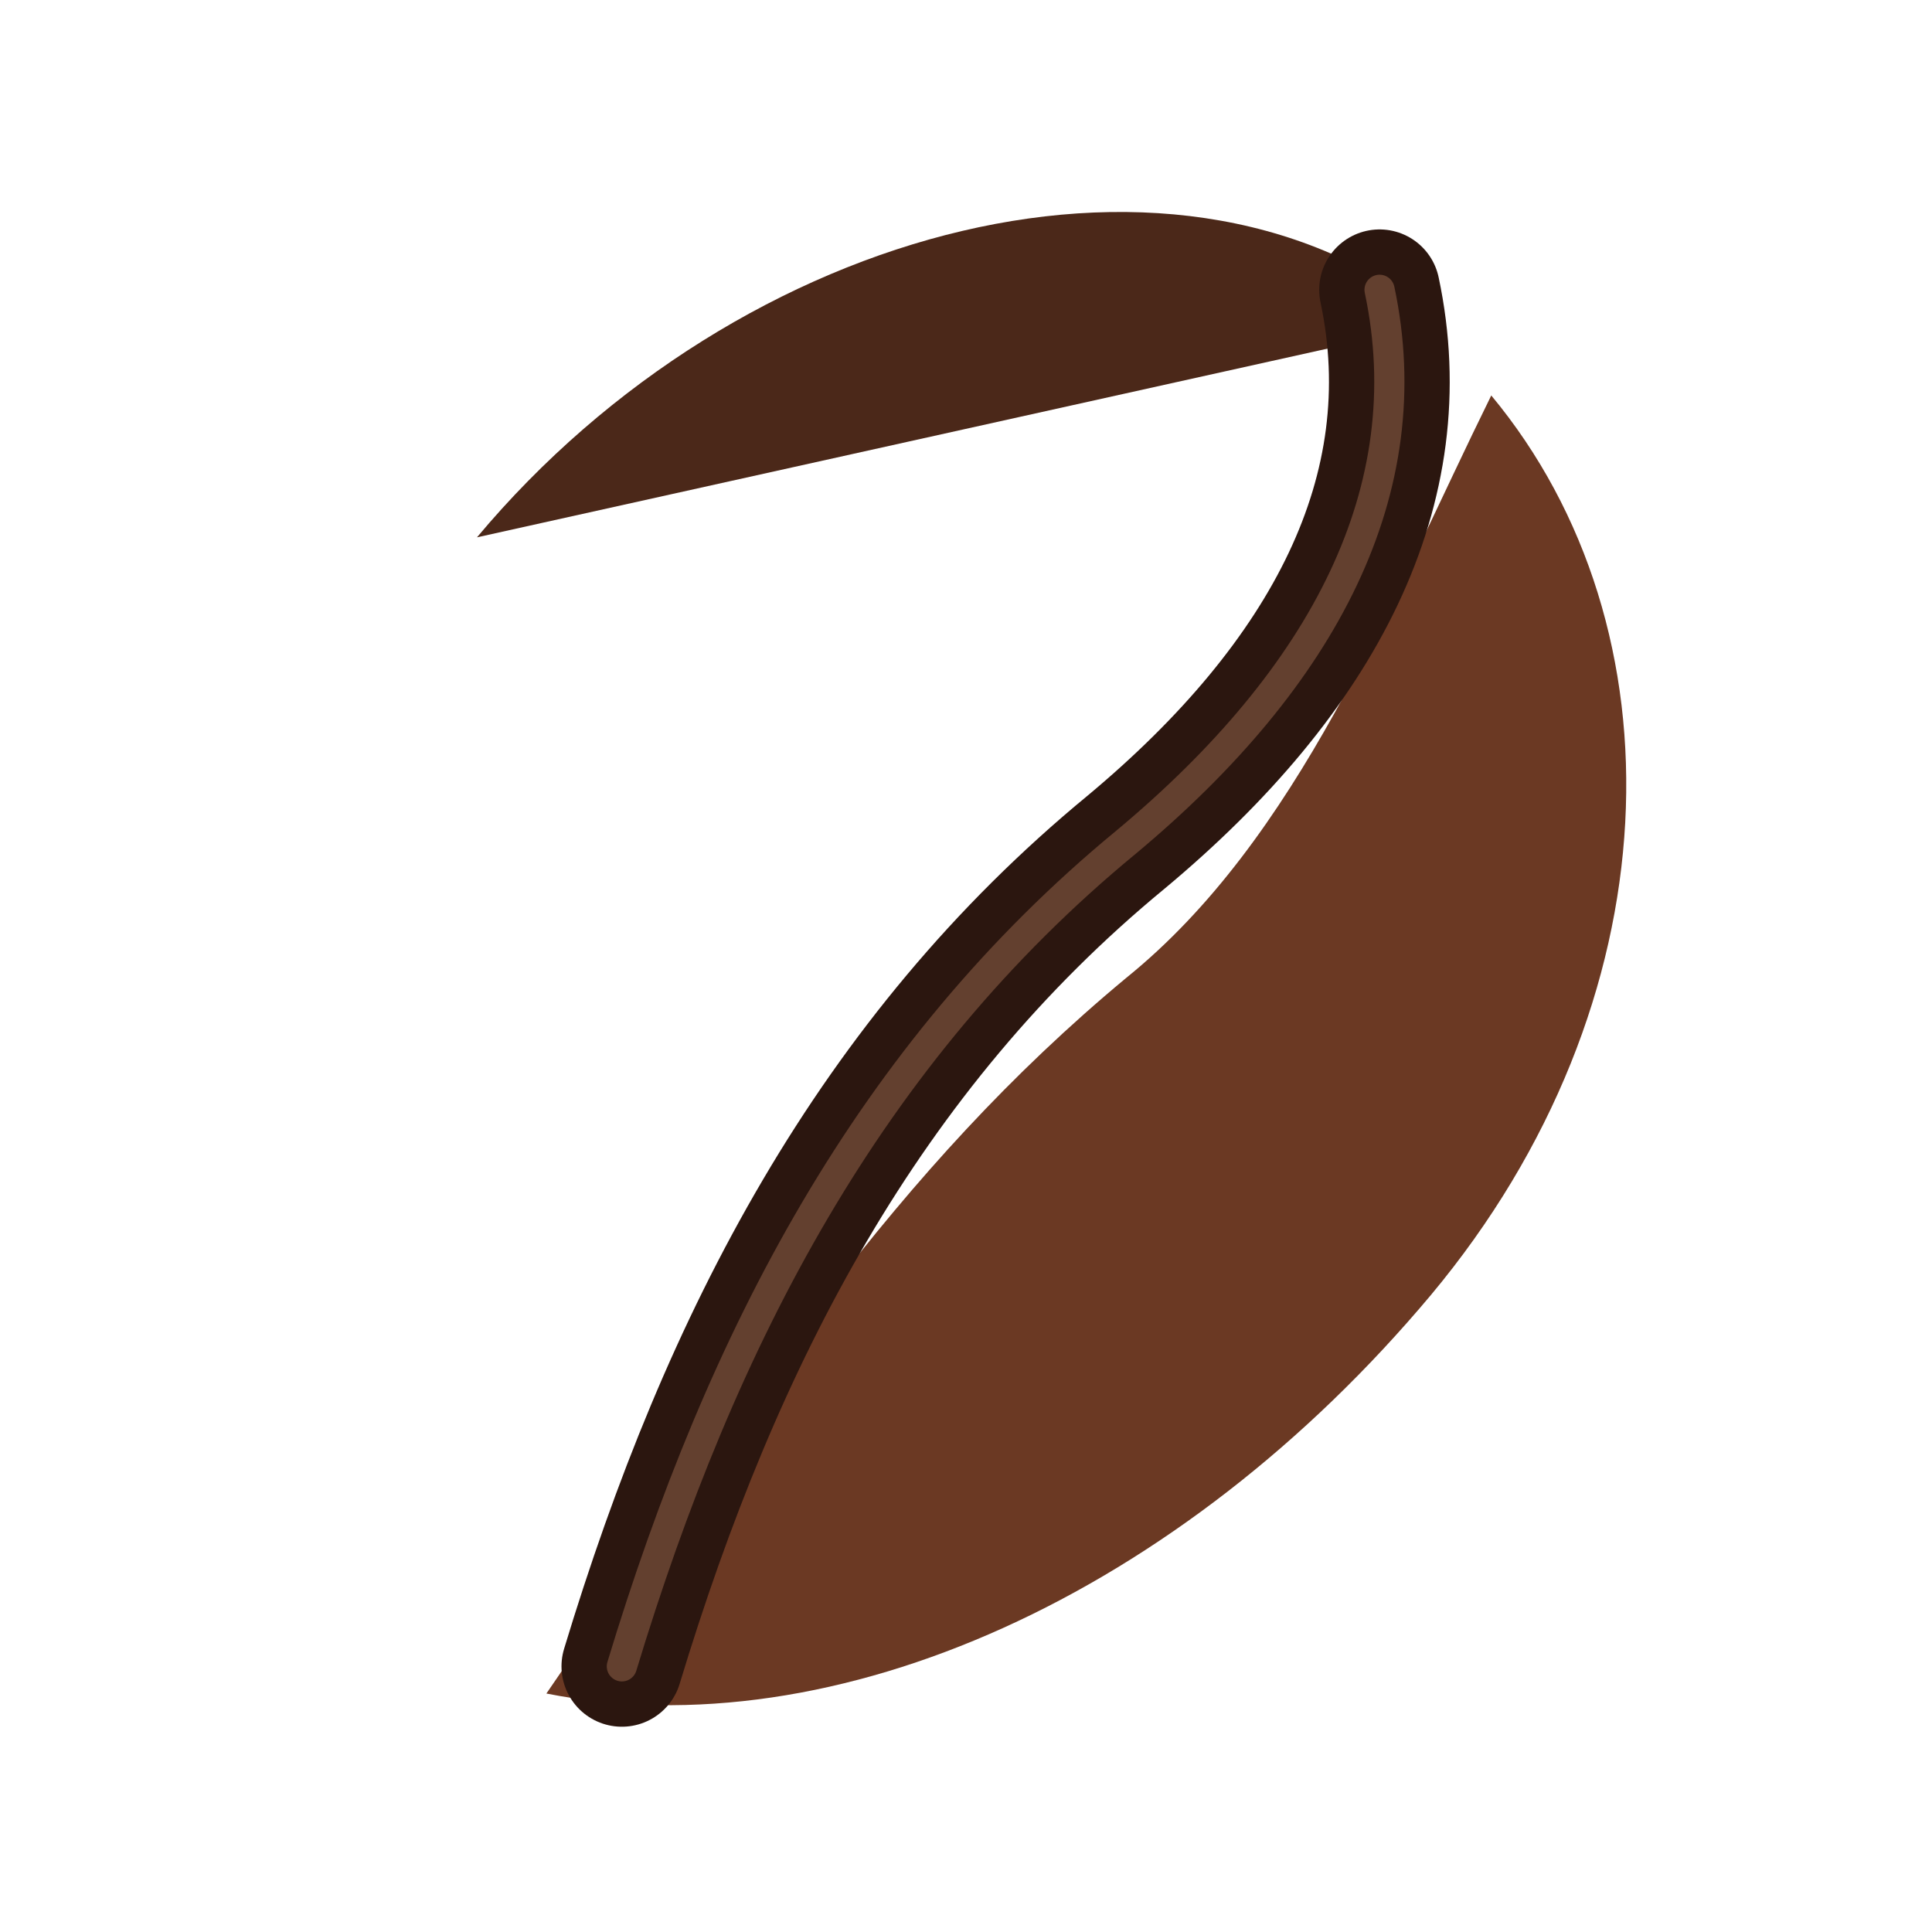
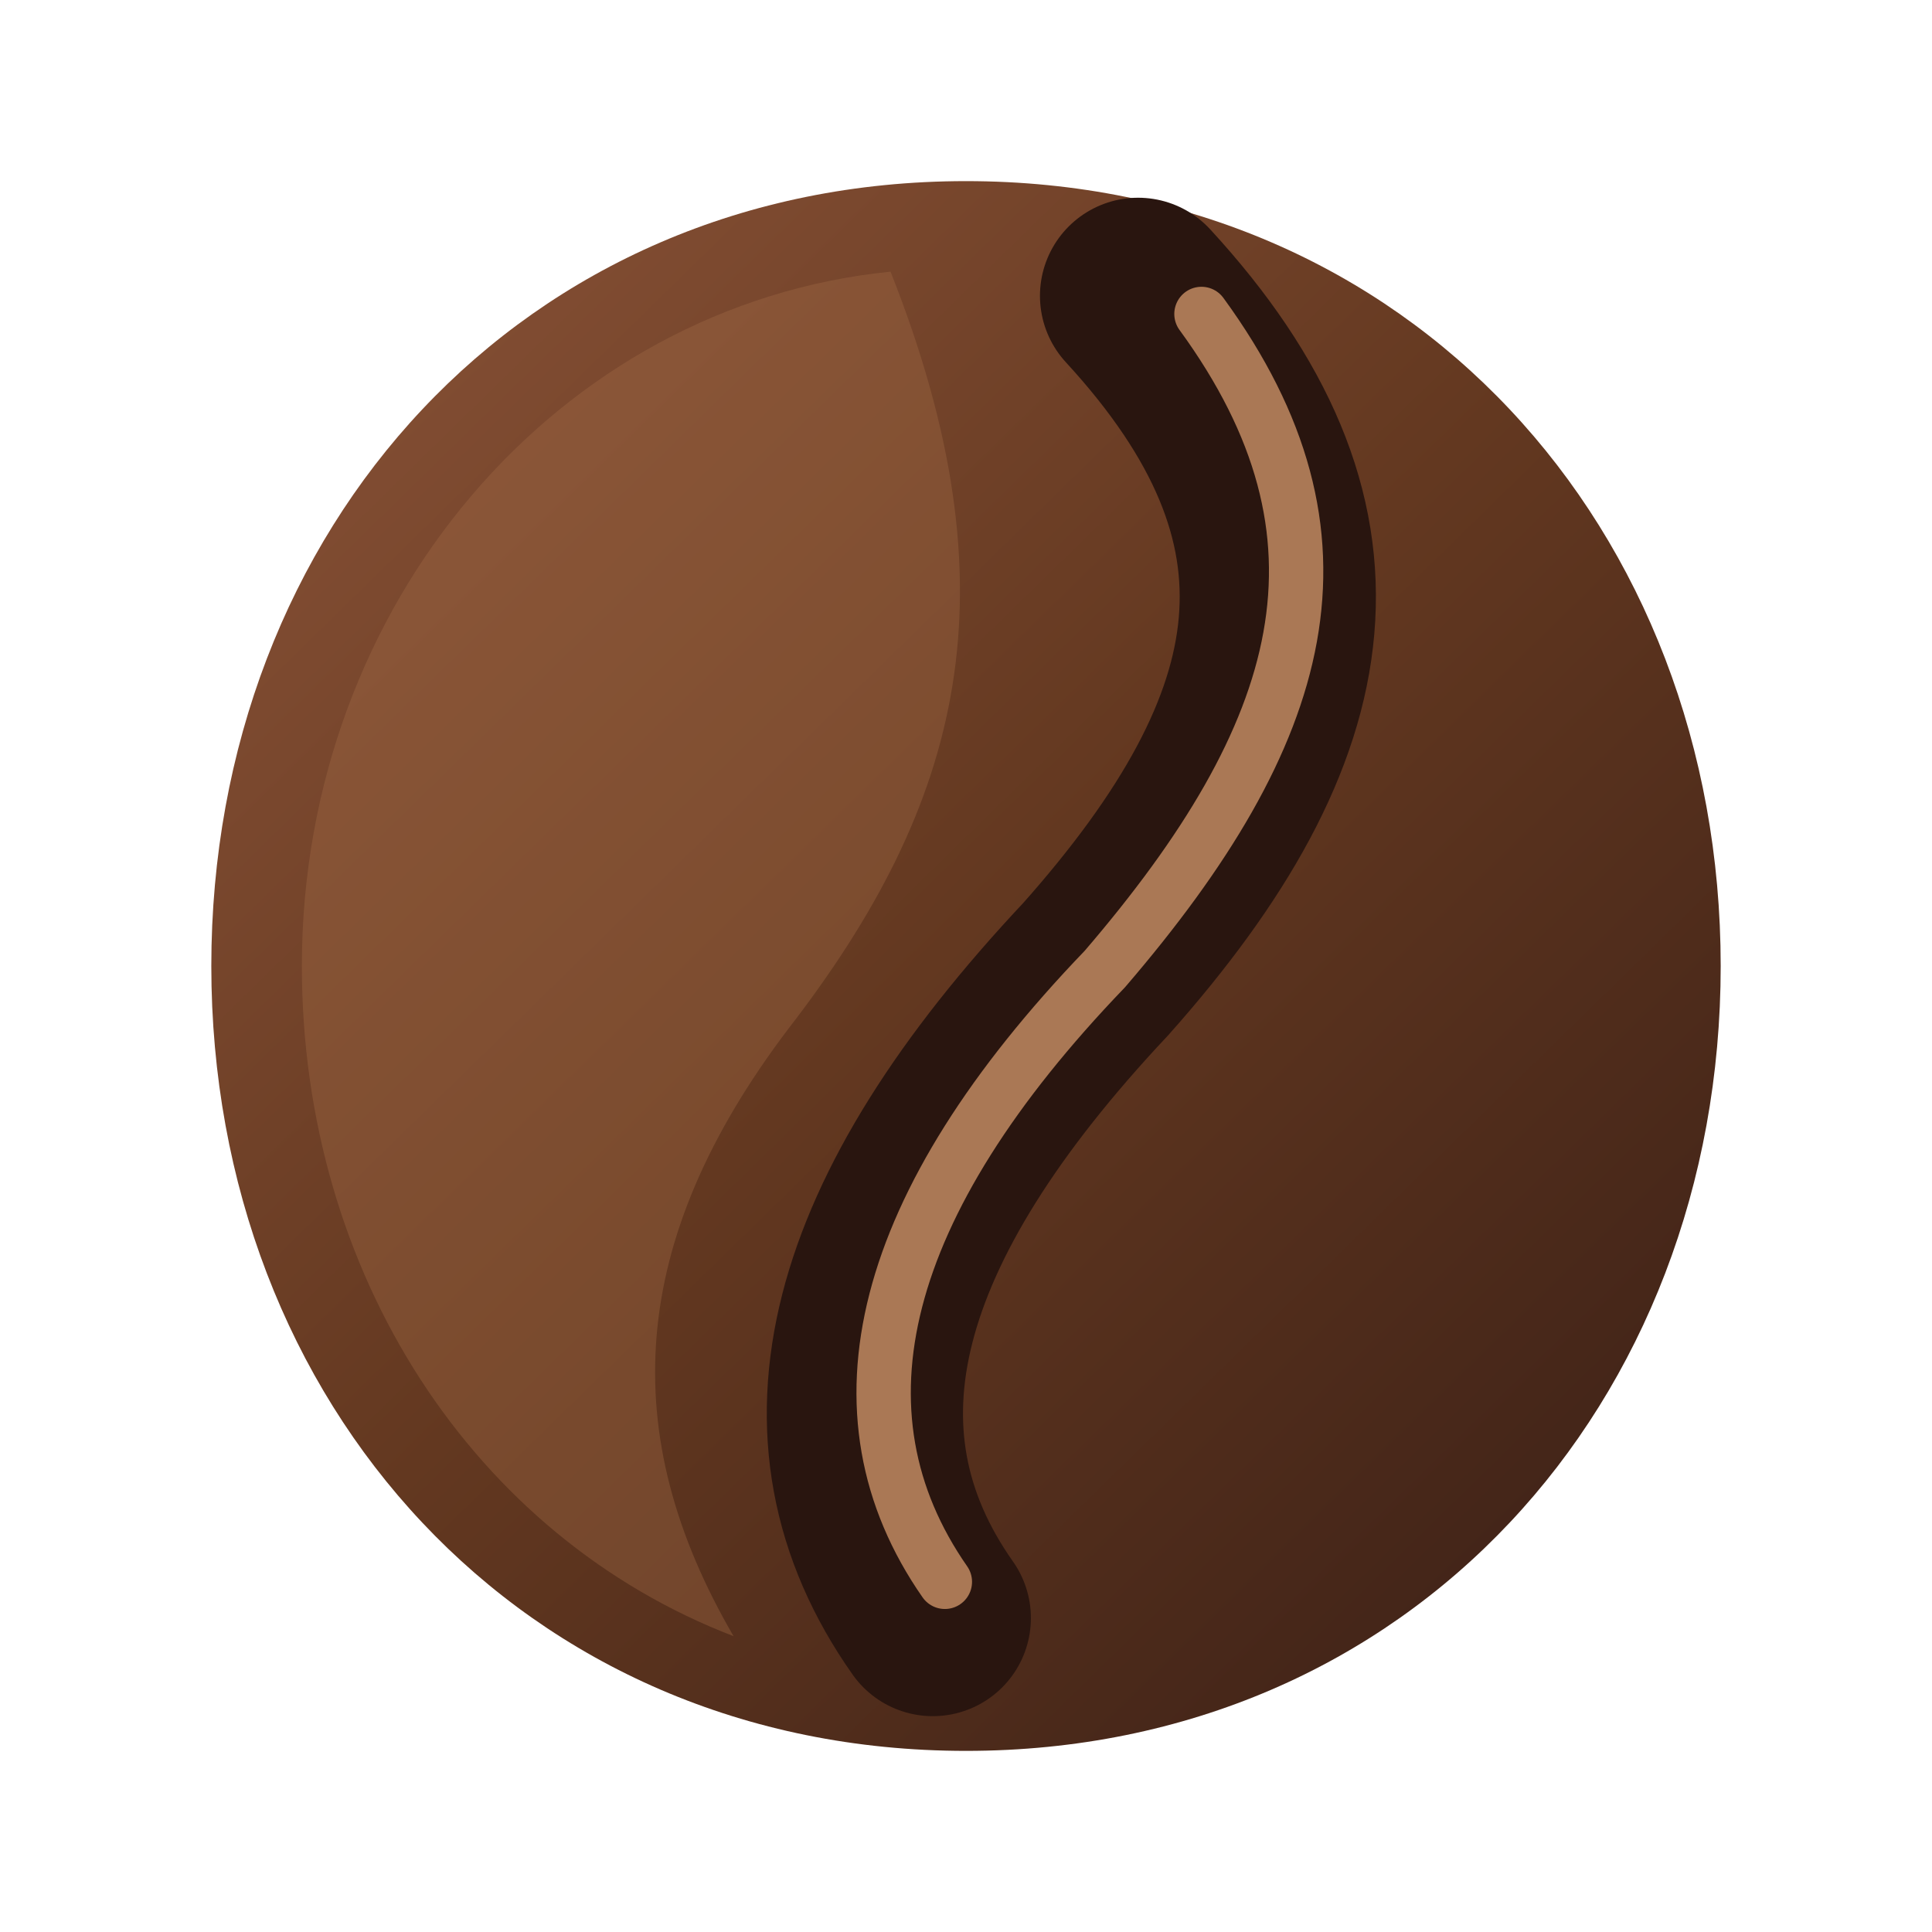
<svg xmlns="http://www.w3.org/2000/svg" viewBox="0 0 64 64" fill="none" aria-hidden="true">
-   <path d="M47.8 10.7C39.3 3.5 24.5 7.4 15.8 17.8 7.1 28.3 7.9 43c.4 7.1 3.9 12.7 9.8 14.9 8.6 3.2 22.5-1.9 31.1-12.1 8.5-10.2 8-26.3-1-34.1Z" fill="#4b2819" />
-   <path d="M18.1 56.1c9.6 1.9 21-3.3 29.3-13.2 8.1-9.7 8.4-22.1 2-29.8C46 20 43 27.8 37.3 32.4c-7.7 6.4-12.4 13.8-19.2 23.7Z" fill="#6b3923" />
-   <path d="M45.7 9.6c1.4 6.6-1.8 12.8-8.4 18.3-8.5 7-13.4 16.4-16.7 27.3" stroke="#2b160f" stroke-width="4" stroke-linecap="round" />
-   <path d="M45.7 9.6c1.4 6.6-1.8 12.8-8.4 18.3-8.5 7-13.4 16.4-16.7 27.3" stroke="#916248" stroke-width="1" stroke-linecap="round" opacity=".55" />
+   <defs>
+     <linearGradient id="bean" x1="10" y1="10" x2="54" y2="55" gradientUnits="userSpaceOnUse">
+       <stop stop-color="#865035" />
+       <stop offset=".48" stop-color="#633820" />
+       <stop offset="1" stop-color="#3D2117" />
+     </linearGradient>
+   </defs>
+   <path d="M32 6C17.3 6 7 17.5 7 32s10.3 26 25 26 25-11.5 25-26S46.7 6 32 6Z" fill="url(#bean)" />
+   <path d="M29.5 9C18.5 10.1 10 20 10 32c0 10.2 5.7 18.9 14.3 22.2-3.9-6.7-3.5-13.1 1.8-20.1 5.8-7.5 7.6-14.5 3.4-25.1Z" fill="#A06A45" opacity=".38" />
+   <path d="M37.7 9.8c6.9 7.5 5.8 14.2-1.4 22.3-7.8 8.3-9.7 15.4-5.4 21.5" stroke="#29150F" stroke-width="6.5" stroke-linecap="round" />
+   <path d="M39.8 10.4c5.4 7.4 3.5 13.9-3.2 21.7-7.5 7.8-9.2 14.7-5.3 20.3" stroke="#C18A61" stroke-width="1.8" stroke-linecap="round" opacity=".85" />
</svg>
